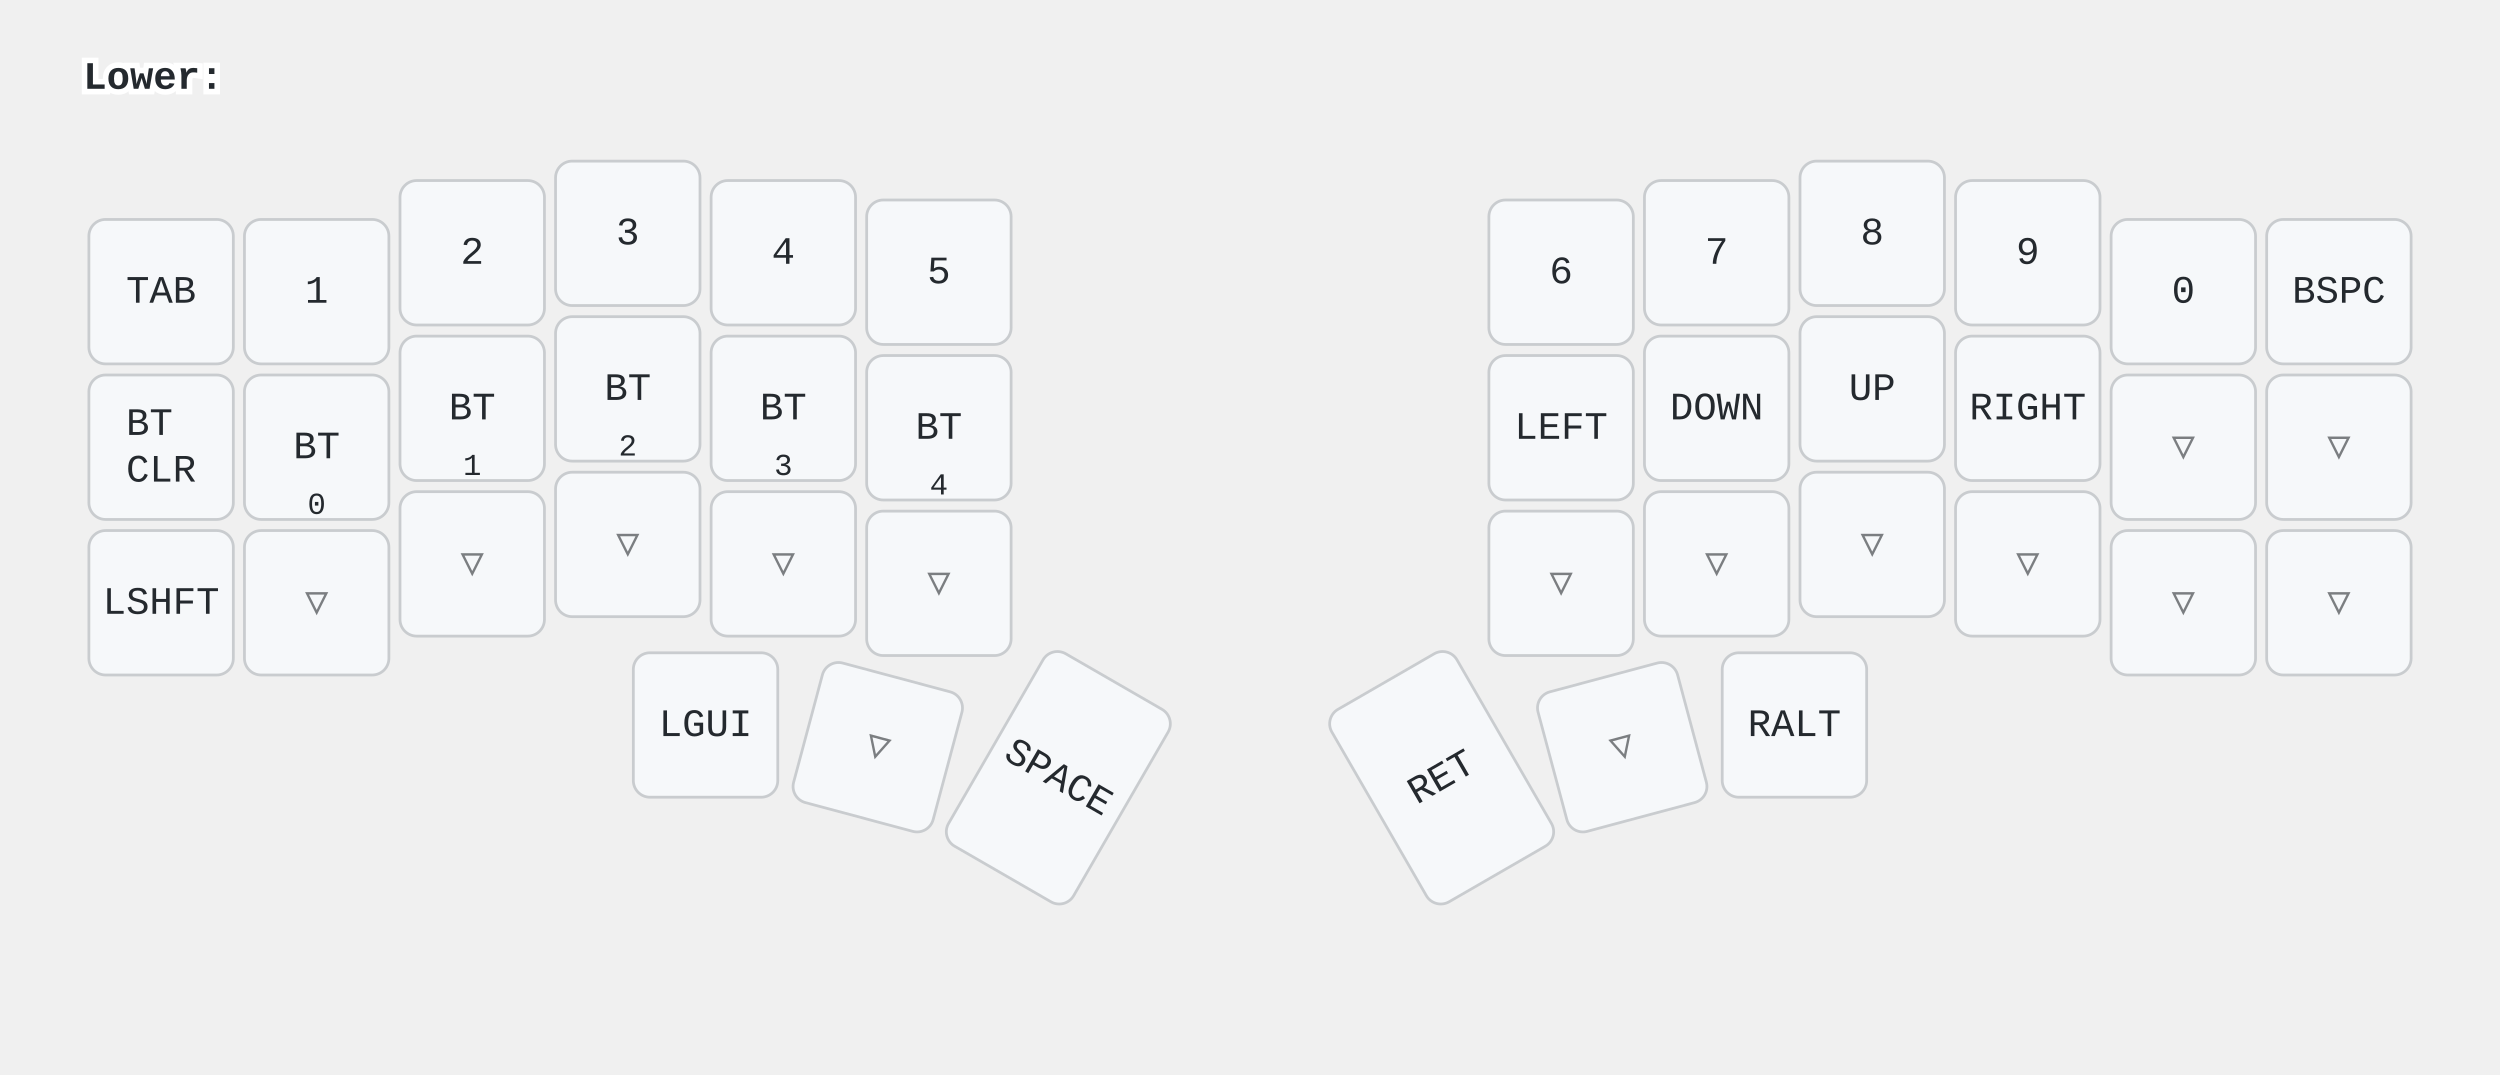
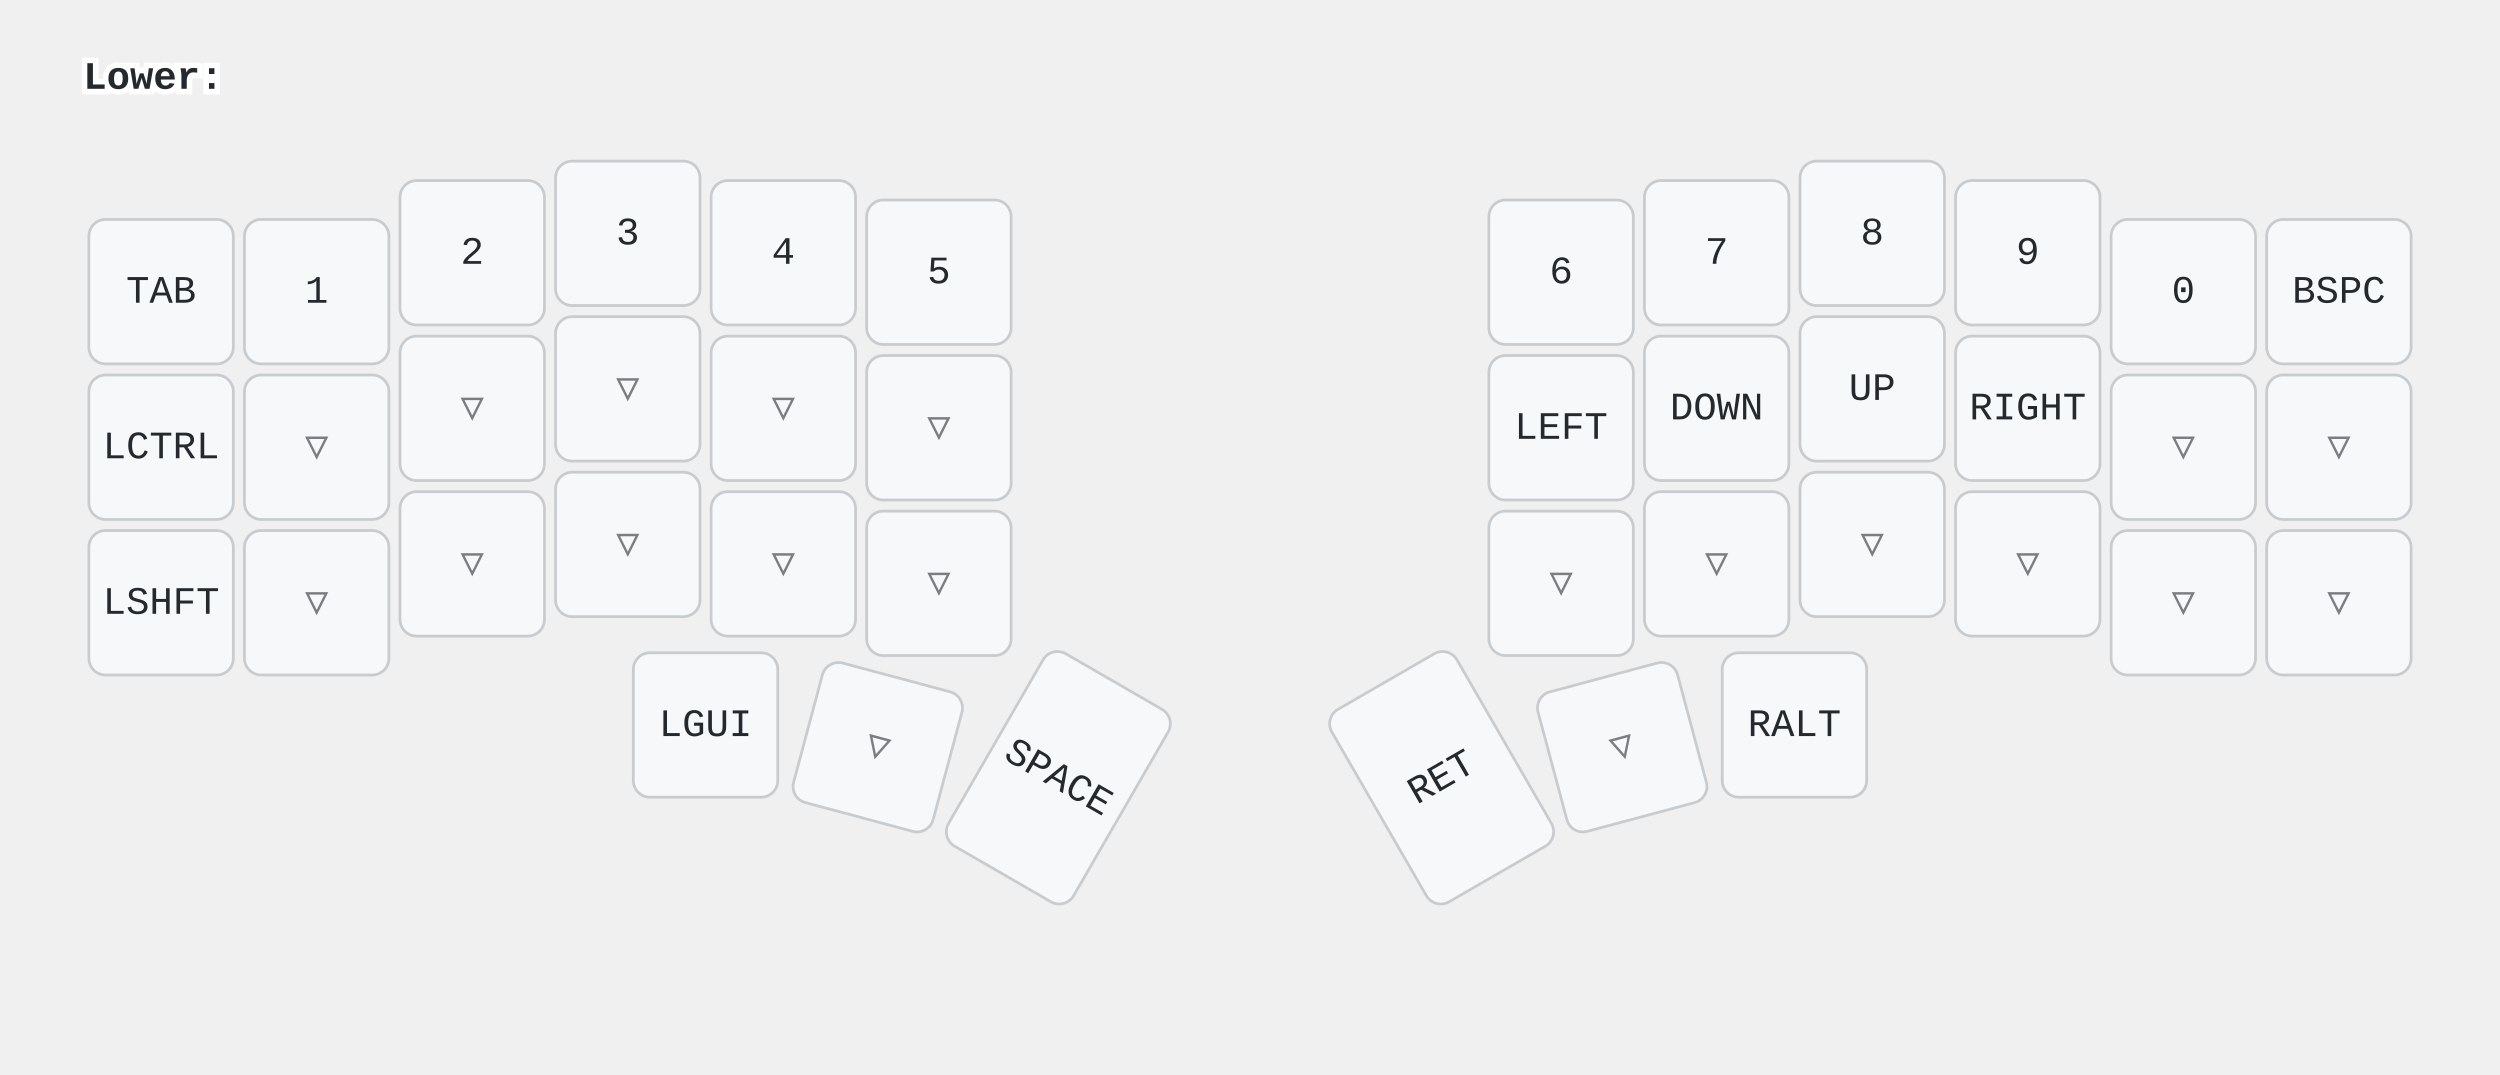
<svg xmlns="http://www.w3.org/2000/svg" width="900" height="387" viewBox="0 0 900 387" class="keymap">
  <style>/* inherit to force styles through use tags */
svg path {
    fill: inherit;
}

/* font and background color specifications */
svg.keymap {
    font-family: SFMono-Regular,Consolas,Liberation Mono,Menlo,monospace;
    font-size: 14px;
    font-kerning: normal;
    text-rendering: optimizeLegibility;
    fill: #24292e;
}

/* default key styling */
rect.key {
    fill: #f6f8fa;
}

rect.key, rect.combo {
    stroke: #c9cccf;
    stroke-width: 1;
}

/* default key side styling, only used is draw_key_sides is set */
rect.side {
    filter: brightness(90%);
}

/* color accent for combo boxes */
rect.combo, rect.combo-separate {
    fill: #cdf;
}

/* color accent for held keys */
rect.held, rect.combo.held {
    fill: #fdd;
}

/* color accent for ghost (optional) keys */
rect.ghost, rect.combo.ghost {
    stroke-dasharray: 4, 4;
    stroke-width: 2;
}

text {
    text-anchor: middle;
    dominant-baseline: middle;
}

/* styling for layer labels */
text.label {
    font-weight: bold;
    text-anchor: start;
    stroke: white;
    stroke-width: 4;
    paint-order: stroke;
}

/* styling for optional footer */
text.footer {
    text-anchor: end;
    dominant-baseline: auto;
    stroke: white;
    stroke-width: 4;
    paint-order: stroke;
}

/* styling for combo tap, and key non-tap label text */
text.combo, text.hold, text.shifted, text.left, text.right {
    font-size: 11px;
}

text.hold {
    text-anchor: middle;
    dominant-baseline: auto;
}

text.shifted {
    text-anchor: middle;
    dominant-baseline: hanging;
}

text.left {
    text-anchor: start;
}

text.right {
    text-anchor: end;
}

text.layer-activator {
    text-decoration: underline;
}

/* styling for hold/shifted label text in combo box */
text.combo.hold, text.combo.shifted, text.combo.left, text.combo.right {
    font-size: 8px;
}

/* lighter symbol for transparent keys */
text.trans {
    fill: #7b7e81;
}

/* styling for combo dendrons */
path.combo {
    stroke-width: 1;
    stroke: gray;
    fill: none;
}

/* Start Tabler Icons Cleanup */
/* cannot use height/width with glyphs */
.icon-tabler &gt; path {
    fill: inherit;
    stroke: inherit;
    stroke-width: 2;
}
/* hide tabler's default box */
.icon-tabler &gt; path[stroke="none"][fill="none"] {
    visibility: hidden;
}
/* End Tabler Icons Cleanup */
</style>
  <g transform="translate(30, 0)" class="layer-Lower">
    <text x="0" y="28" class="label" id="Lower">Lower:</text>
    <g transform="translate(0, 56)">
      <g transform="translate(28, 49)" class="key keypos-0">
        <rect rx="6" ry="6" x="-26" y="-26" width="52" height="52" class="key" />
        <text x="0" y="0" class="key tap">TAB</text>
      </g>
      <g transform="translate(84, 49)" class="key keypos-1">
        <rect rx="6" ry="6" x="-26" y="-26" width="52" height="52" class="key" />
        <text x="0" y="0" class="key tap">1</text>
      </g>
      <g transform="translate(140, 35)" class="key keypos-2">
        <rect rx="6" ry="6" x="-26" y="-26" width="52" height="52" class="key" />
        <text x="0" y="0" class="key tap">2</text>
      </g>
      <g transform="translate(196, 28)" class="key keypos-3">
        <rect rx="6" ry="6" x="-26" y="-26" width="52" height="52" class="key" />
        <text x="0" y="0" class="key tap">3</text>
      </g>
      <g transform="translate(252, 35)" class="key keypos-4">
        <rect rx="6" ry="6" x="-26" y="-26" width="52" height="52" class="key" />
        <text x="0" y="0" class="key tap">4</text>
      </g>
      <g transform="translate(308, 42)" class="key keypos-5">
        <rect rx="6" ry="6" x="-26" y="-26" width="52" height="52" class="key" />
        <text x="0" y="0" class="key tap">5</text>
      </g>
      <g transform="translate(532, 42)" class="key keypos-6">
        <rect rx="6" ry="6" x="-26" y="-26" width="52" height="52" class="key" />
        <text x="0" y="0" class="key tap">6</text>
      </g>
      <g transform="translate(588, 35)" class="key keypos-7">
        <rect rx="6" ry="6" x="-26" y="-26" width="52" height="52" class="key" />
        <text x="0" y="0" class="key tap">7</text>
      </g>
      <g transform="translate(644, 28)" class="key keypos-8">
        <rect rx="6" ry="6" x="-26" y="-26" width="52" height="52" class="key" />
        <text x="0" y="0" class="key tap">8</text>
      </g>
      <g transform="translate(700, 35)" class="key keypos-9">
        <rect rx="6" ry="6" x="-26" y="-26" width="52" height="52" class="key" />
        <text x="0" y="0" class="key tap">9</text>
      </g>
      <g transform="translate(756, 49)" class="key keypos-10">
        <rect rx="6" ry="6" x="-26" y="-26" width="52" height="52" class="key" />
        <text x="0" y="0" class="key tap">0</text>
      </g>
      <g transform="translate(812, 49)" class="key keypos-11">
        <rect rx="6" ry="6" x="-26" y="-26" width="52" height="52" class="key" />
        <text x="0" y="0" class="key tap">BSPC</text>
      </g>
      <g transform="translate(28, 105)" class="key keypos-12">
        <rect rx="6" ry="6" x="-26" y="-26" width="52" height="52" class="key" />
-         <text x="0" y="0" class="key tap">
-           <tspan x="0" dy="-0.6em">BT</tspan>
-           <tspan x="0" dy="1.2em">CLR</tspan>
-         </text>
-       </g>
-       <g transform="translate(84, 105)" class="key keypos-13">
-         <rect rx="6" ry="6" x="-26" y="-26" width="52" height="52" class="key" />
-         <text x="0" y="0" class="key tap">BT</text>
-         <text x="0" y="24" class="key hold">0</text>
-       </g>
-       <g transform="translate(140, 91)" class="key keypos-14">
-         <rect rx="6" ry="6" x="-26" y="-26" width="52" height="52" class="key" />
-         <text x="0" y="0" class="key tap">BT</text>
-         <text x="0" y="24" class="key hold">1</text>
-       </g>
-       <g transform="translate(196, 84)" class="key keypos-15">
-         <rect rx="6" ry="6" x="-26" y="-26" width="52" height="52" class="key" />
-         <text x="0" y="0" class="key tap">BT</text>
-         <text x="0" y="24" class="key hold">2</text>
-       </g>
-       <g transform="translate(252, 91)" class="key keypos-16">
-         <rect rx="6" ry="6" x="-26" y="-26" width="52" height="52" class="key" />
-         <text x="0" y="0" class="key tap">BT</text>
-         <text x="0" y="24" class="key hold">3</text>
-       </g>
-       <g transform="translate(308, 98)" class="key keypos-17">
-         <rect rx="6" ry="6" x="-26" y="-26" width="52" height="52" class="key" />
-         <text x="0" y="0" class="key tap">BT</text>
-         <text x="0" y="24" class="key hold">4</text>
+         <text x="0" y="0" class="key tap">LCTRL</text>
+       </g>
+       <g transform="translate(84, 105)" class="key trans keypos-13">
+         <rect rx="6" ry="6" x="-26" y="-26" width="52" height="52" class="key trans" />
+         <text x="0" y="0" class="key trans tap">▽</text>
+       </g>
+       <g transform="translate(140, 91)" class="key trans keypos-14">
+         <rect rx="6" ry="6" x="-26" y="-26" width="52" height="52" class="key trans" />
+         <text x="0" y="0" class="key trans tap">▽</text>
+       </g>
+       <g transform="translate(196, 84)" class="key trans keypos-15">
+         <rect rx="6" ry="6" x="-26" y="-26" width="52" height="52" class="key trans" />
+         <text x="0" y="0" class="key trans tap">▽</text>
+       </g>
+       <g transform="translate(252, 91)" class="key trans keypos-16">
+         <rect rx="6" ry="6" x="-26" y="-26" width="52" height="52" class="key trans" />
+         <text x="0" y="0" class="key trans tap">▽</text>
+       </g>
+       <g transform="translate(308, 98)" class="key trans keypos-17">
+         <rect rx="6" ry="6" x="-26" y="-26" width="52" height="52" class="key trans" />
+         <text x="0" y="0" class="key trans tap">▽</text>
      </g>
      <g transform="translate(532, 98)" class="key keypos-18">
        <rect rx="6" ry="6" x="-26" y="-26" width="52" height="52" class="key" />
        <text x="0" y="0" class="key tap">LEFT</text>
      </g>
      <g transform="translate(588, 91)" class="key keypos-19">
        <rect rx="6" ry="6" x="-26" y="-26" width="52" height="52" class="key" />
        <text x="0" y="0" class="key tap">DOWN</text>
      </g>
      <g transform="translate(644, 84)" class="key keypos-20">
        <rect rx="6" ry="6" x="-26" y="-26" width="52" height="52" class="key" />
        <text x="0" y="0" class="key tap">UP</text>
      </g>
      <g transform="translate(700, 91)" class="key keypos-21">
        <rect rx="6" ry="6" x="-26" y="-26" width="52" height="52" class="key" />
        <text x="0" y="0" class="key tap">RIGHT</text>
      </g>
      <g transform="translate(756, 105)" class="key trans keypos-22">
        <rect rx="6" ry="6" x="-26" y="-26" width="52" height="52" class="key trans" />
        <text x="0" y="0" class="key trans tap">▽</text>
      </g>
      <g transform="translate(812, 105)" class="key trans keypos-23">
        <rect rx="6" ry="6" x="-26" y="-26" width="52" height="52" class="key trans" />
        <text x="0" y="0" class="key trans tap">▽</text>
      </g>
      <g transform="translate(28, 161)" class="key keypos-24">
        <rect rx="6" ry="6" x="-26" y="-26" width="52" height="52" class="key" />
        <text x="0" y="0" class="key tap">LSHFT</text>
      </g>
      <g transform="translate(84, 161)" class="key trans keypos-25">
        <rect rx="6" ry="6" x="-26" y="-26" width="52" height="52" class="key trans" />
        <text x="0" y="0" class="key trans tap">▽</text>
      </g>
      <g transform="translate(140, 147)" class="key trans keypos-26">
        <rect rx="6" ry="6" x="-26" y="-26" width="52" height="52" class="key trans" />
        <text x="0" y="0" class="key trans tap">▽</text>
      </g>
      <g transform="translate(196, 140)" class="key trans keypos-27">
        <rect rx="6" ry="6" x="-26" y="-26" width="52" height="52" class="key trans" />
        <text x="0" y="0" class="key trans tap">▽</text>
      </g>
      <g transform="translate(252, 147)" class="key trans keypos-28">
        <rect rx="6" ry="6" x="-26" y="-26" width="52" height="52" class="key trans" />
        <text x="0" y="0" class="key trans tap">▽</text>
      </g>
      <g transform="translate(308, 154)" class="key trans keypos-29">
        <rect rx="6" ry="6" x="-26" y="-26" width="52" height="52" class="key trans" />
        <text x="0" y="0" class="key trans tap">▽</text>
      </g>
      <g transform="translate(532, 154)" class="key trans keypos-30">
        <rect rx="6" ry="6" x="-26" y="-26" width="52" height="52" class="key trans" />
        <text x="0" y="0" class="key trans tap">▽</text>
      </g>
      <g transform="translate(588, 147)" class="key trans keypos-31">
        <rect rx="6" ry="6" x="-26" y="-26" width="52" height="52" class="key trans" />
        <text x="0" y="0" class="key trans tap">▽</text>
      </g>
      <g transform="translate(644, 140)" class="key trans keypos-32">
        <rect rx="6" ry="6" x="-26" y="-26" width="52" height="52" class="key trans" />
        <text x="0" y="0" class="key trans tap">▽</text>
      </g>
      <g transform="translate(700, 147)" class="key trans keypos-33">
        <rect rx="6" ry="6" x="-26" y="-26" width="52" height="52" class="key trans" />
        <text x="0" y="0" class="key trans tap">▽</text>
      </g>
      <g transform="translate(756, 161)" class="key trans keypos-34">
        <rect rx="6" ry="6" x="-26" y="-26" width="52" height="52" class="key trans" />
        <text x="0" y="0" class="key trans tap">▽</text>
      </g>
      <g transform="translate(812, 161)" class="key trans keypos-35">
        <rect rx="6" ry="6" x="-26" y="-26" width="52" height="52" class="key trans" />
        <text x="0" y="0" class="key trans tap">▽</text>
      </g>
      <g transform="translate(224, 205)" class="key keypos-36">
        <rect rx="6" ry="6" x="-26" y="-26" width="52" height="52" class="key" />
        <text x="0" y="0" class="key tap">LGUI</text>
      </g>
      <g transform="translate(286, 213) rotate(15.0)" class="key trans keypos-37">
        <rect rx="6" ry="6" x="-26" y="-26" width="52" height="52" class="key trans" />
        <text x="0" y="0" class="key trans tap">▽</text>
      </g>
      <g transform="translate(351, 224) rotate(30.0)" class="key keypos-38">
        <rect rx="6" ry="6" x="-26" y="-40" width="52" height="80" class="key" />
        <text x="0" y="0" class="key tap">SPACE</text>
      </g>
      <g transform="translate(489, 224) rotate(-30.0)" class="key keypos-39">
        <rect rx="6" ry="6" x="-26" y="-40" width="52" height="80" class="key" />
        <text x="0" y="0" class="key tap">RET</text>
      </g>
      <g transform="translate(554, 213) rotate(-15.0)" class="key trans keypos-40">
        <rect rx="6" ry="6" x="-26" y="-26" width="52" height="52" class="key trans" />
        <text x="0" y="0" class="key trans tap">▽</text>
      </g>
      <g transform="translate(616, 205)" class="key keypos-41">
        <rect rx="6" ry="6" x="-26" y="-26" width="52" height="52" class="key" />
        <text x="0" y="0" class="key tap">RALT</text>
      </g>
    </g>
  </g>
</svg>
